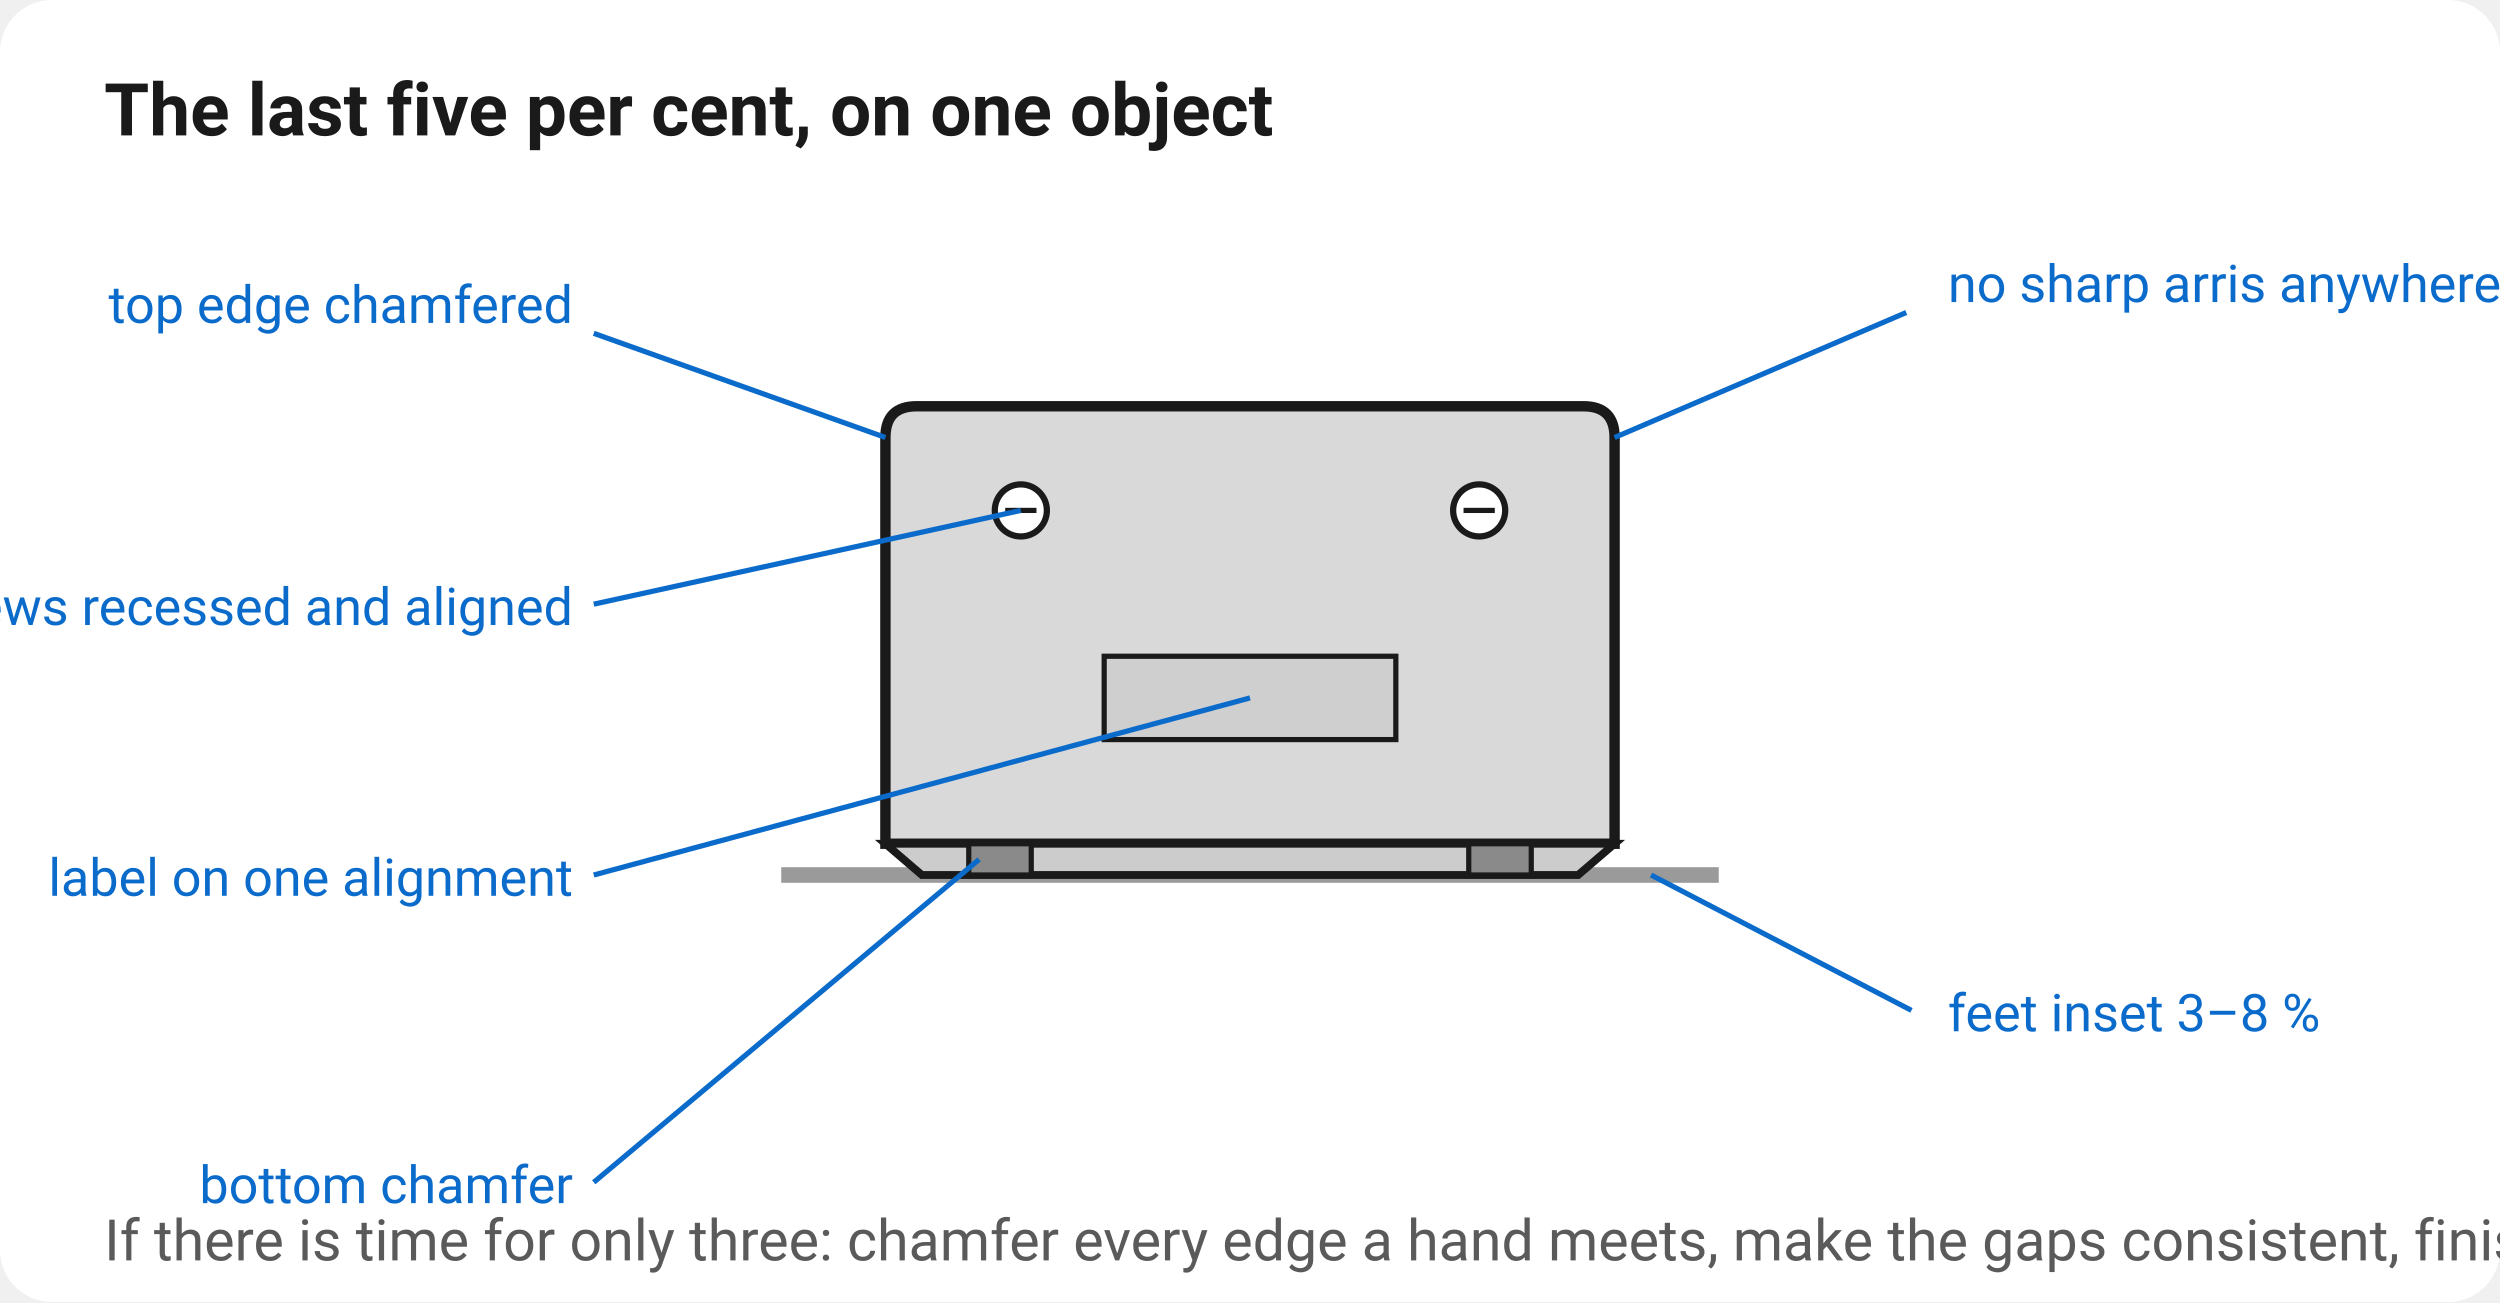
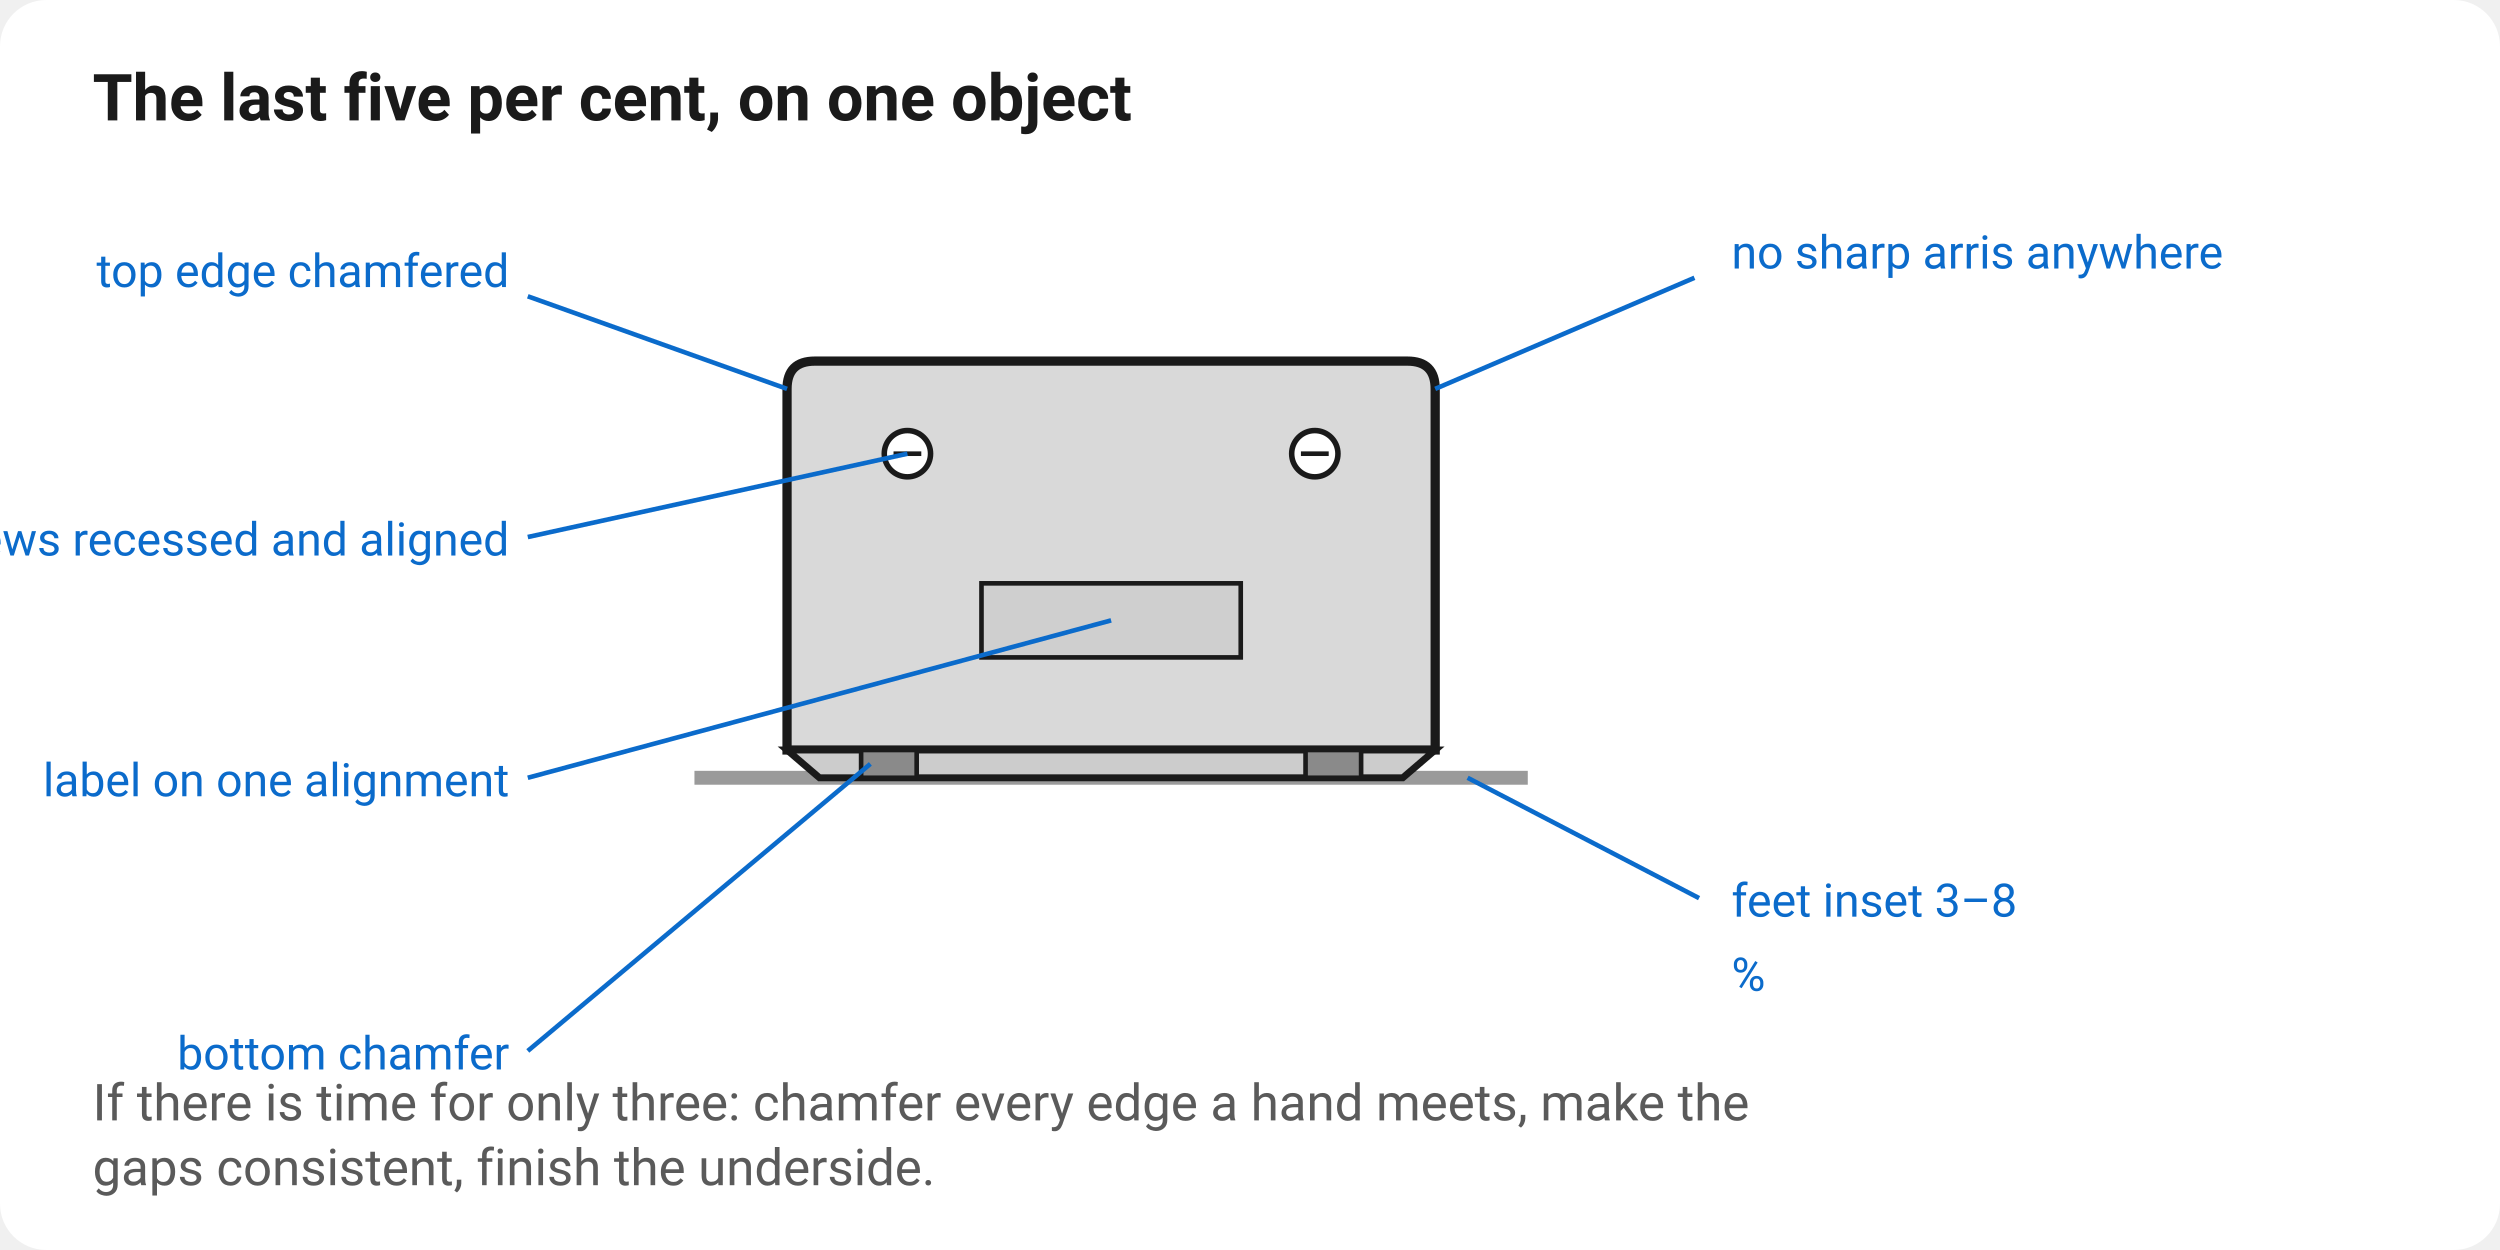
- <svg xmlns="http://www.w3.org/2000/svg" viewBox="0 0 480 250" width="480" height="250" role="img" aria-label="The small details on one object">
-   <rect x="0" y="0" width="480" height="250" rx="10" fill="#ffffff" />
+ <svg xmlns="http://www.w3.org/2000/svg" viewBox="0 0 540 270" width="540" height="270" role="img" aria-label="The small details on one object">
+   <rect x="0" y="0" width="540" height="270" rx="10" fill="#ffffff" />
  <g font-family="system-ui, -apple-system, Segoe UI, Roboto, sans-serif" font-size="10" fill="#1a1a1a">
    <text x="20" y="26" font-size="14" font-weight="600">The last five per cent, on one object</text>
    <line x1="150" y1="168" x2="330" y2="168" stroke="#9a9a9a" stroke-width="3" />
    <path d="M170 162 h140 v-78 q0 -6 -6 -6 h-128 q-6 0 -6 6 z" fill="#d9d9d9" stroke="#1a1a1a" stroke-width="2" />
    <path d="M170 162 l7 6 h126 l7 -6 z" fill="#cccccc" stroke="#1a1a1a" stroke-width="1.5" />
    <g fill="#8a8a8a" stroke="#1a1a1a" stroke-width="1">
      <rect x="186" y="162" width="12" height="6" />
      <rect x="282" y="162" width="12" height="6" />
    </g>
    <circle cx="196" cy="98" r="5" fill="#ffffff" stroke="#1a1a1a" stroke-width="1.2" />
    <circle cx="284" cy="98" r="5" fill="#ffffff" stroke="#1a1a1a" stroke-width="1.2" />
    <line x1="193" y1="98" x2="199" y2="98" stroke="#1a1a1a" stroke-width="1" />
    <line x1="281" y1="98" x2="287" y2="98" stroke="#1a1a1a" stroke-width="1" />
    <rect x="212" y="126" width="56" height="16" fill="#cfcfcf" stroke="#1a1a1a" stroke-width="1" />
    <g stroke="#0b6bcb" stroke-width="1" fill="none">
      <path d="M170 84 l-56 -20" />
      <path d="M196 98 l-82 18" />
      <path d="M240 134 l-126 34" />
      <path d="M310 84 l56 -24" />
      <path d="M317 168 l50 26" />
      <path d="M188 165 l-74 62" />
    </g>
    <g fill="#0b6bcb">
      <text x="110" y="62" text-anchor="end">top edge chamfered</text>
      <text x="110" y="120" text-anchor="end">screws recessed and aligned</text>
      <text x="110" y="172" text-anchor="end">label on one alignment</text>
      <text x="110" y="231" text-anchor="end">bottom chamfer</text>
      <text x="374" y="58">no sharp arris anywhere</text>
-       <text x="374" y="198">feet inset 3–8 %</text>
+       <text x="374" y="198">feet inset 3–8</text>
+       <text x="374" y="214">%</text>
    </g>
-     <text x="20" y="242" font-size="11" fill="#5a5a5a">If there is time for only three: chamfer every edge a hand meets, make the gaps consistent, finish the underside.</text>
+     <text x="20" y="242" font-size="11" fill="#5a5a5a">If there is time for only three: chamfer every edge a hand meets, make the</text>
+     <text x="20" y="256" font-size="11" fill="#5a5a5a">gaps consistent, finish the underside.</text>
  </g>
</svg>
